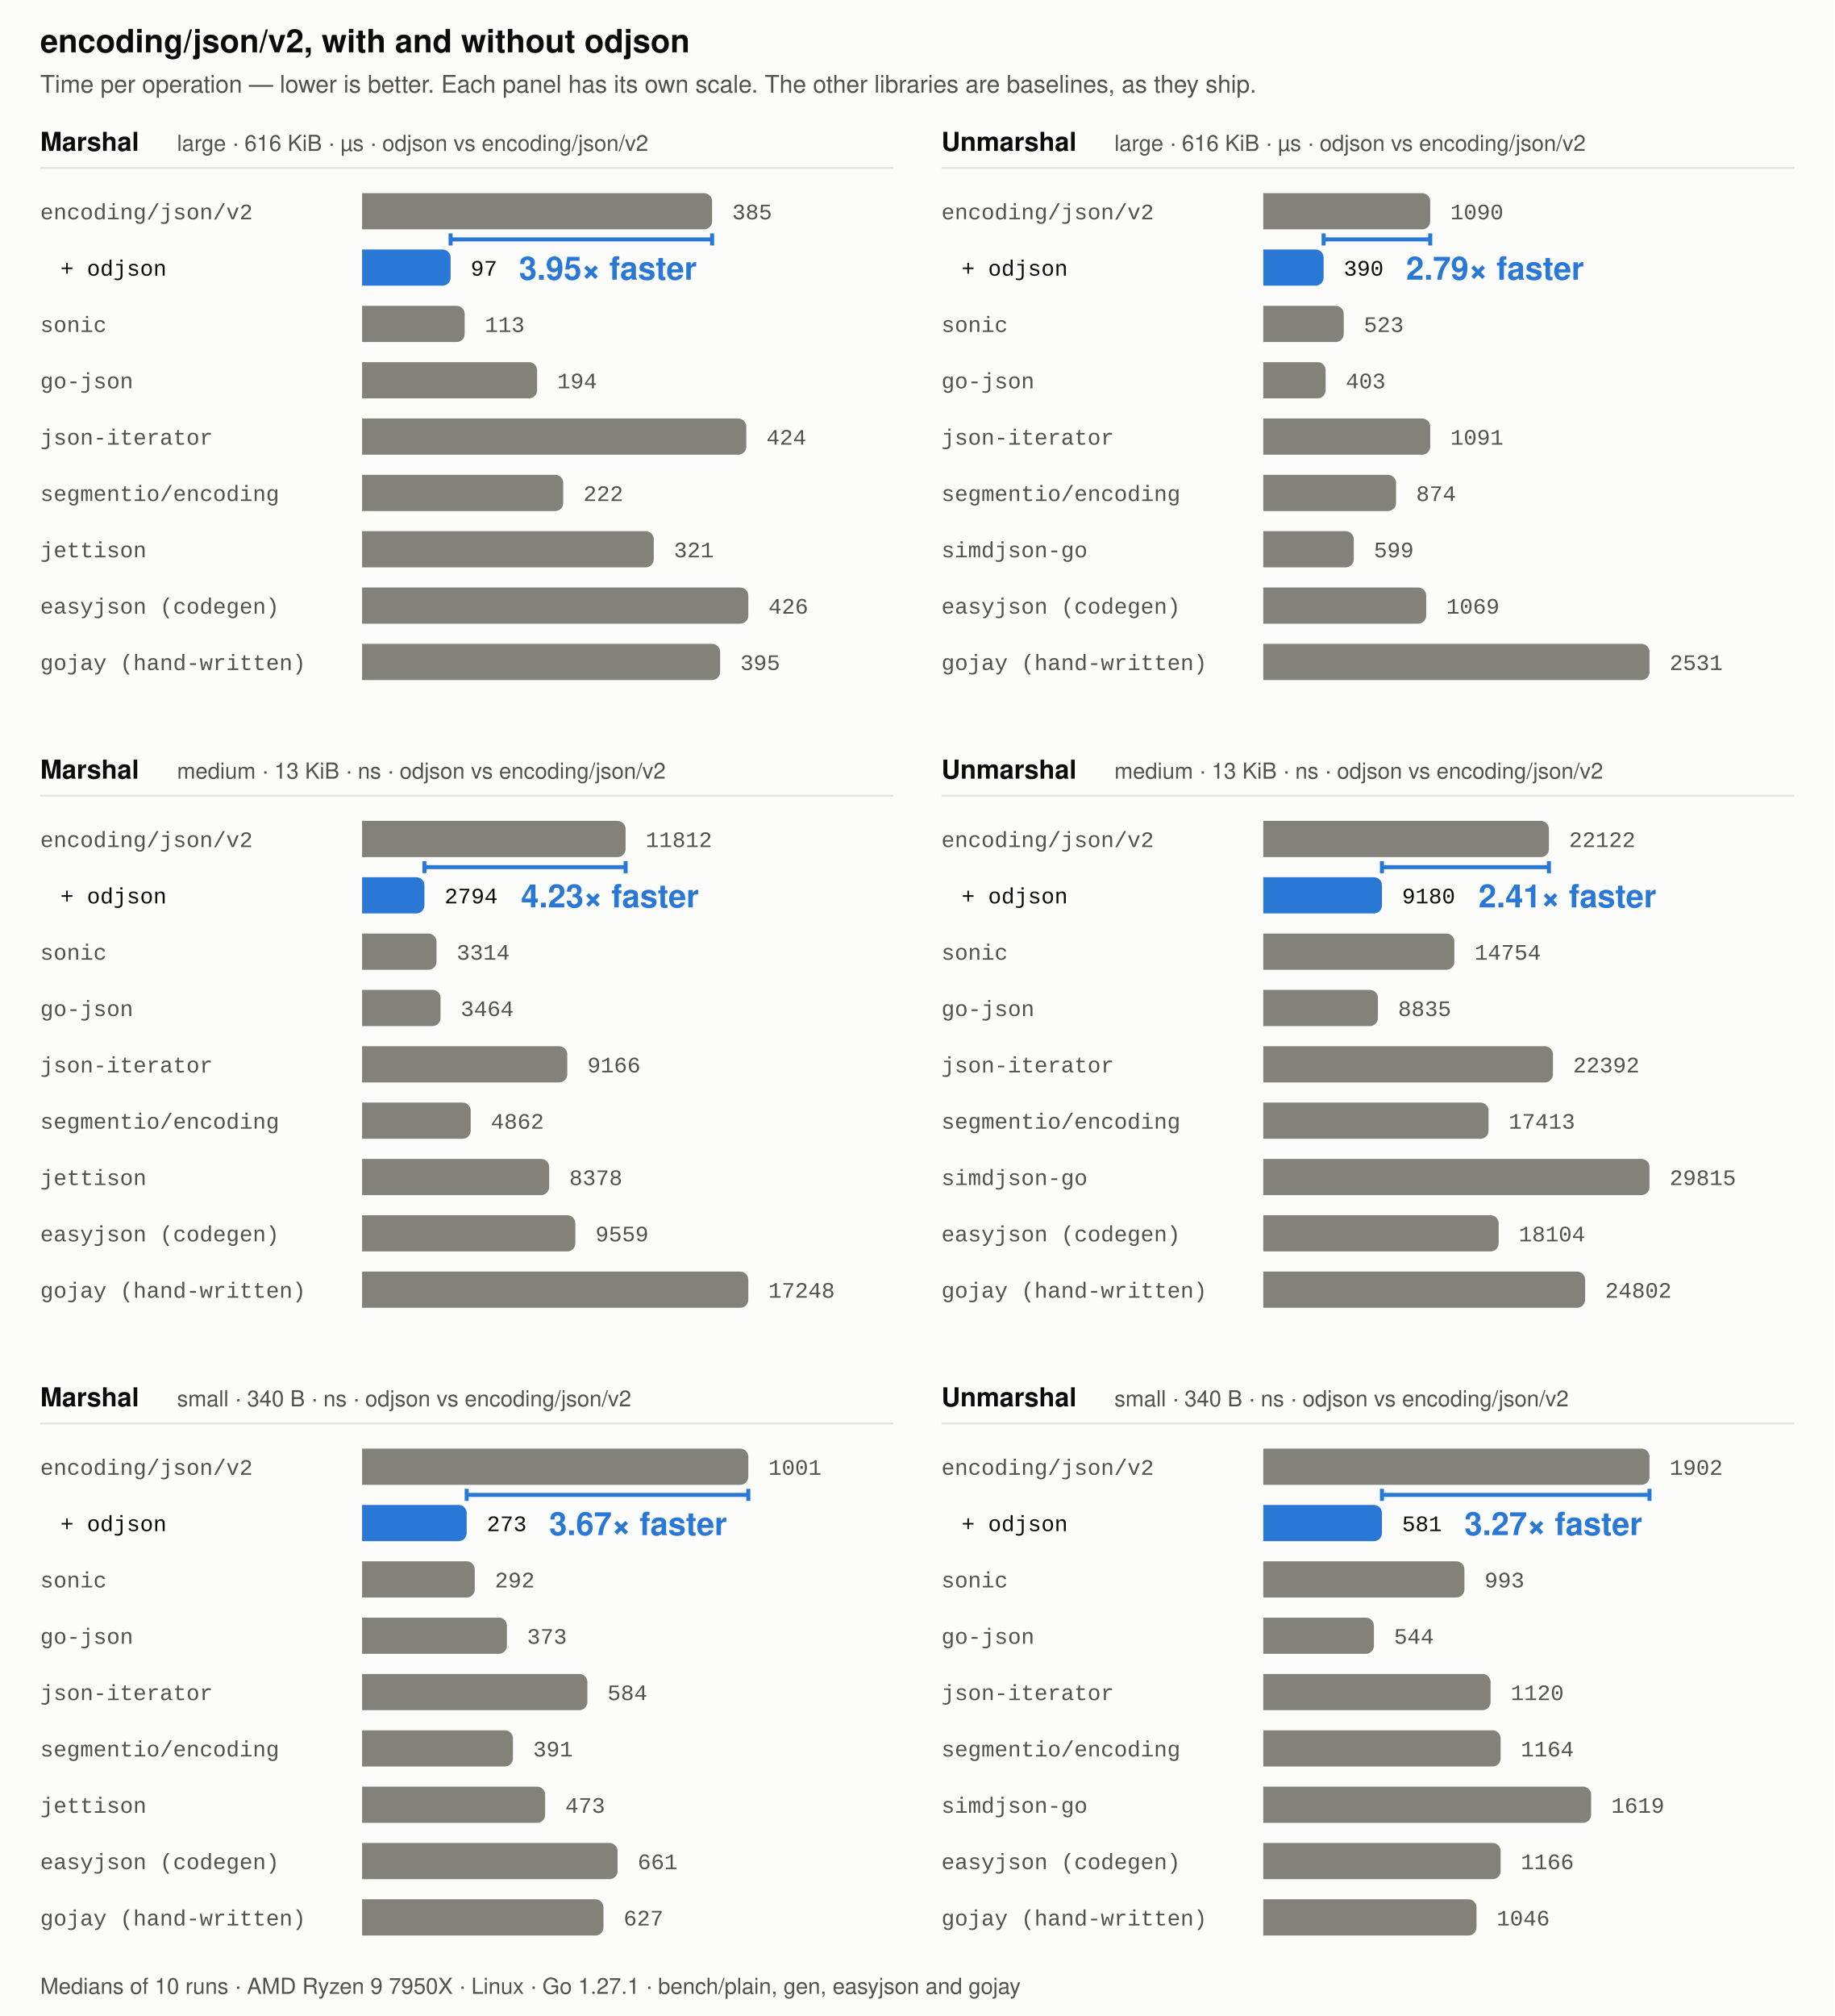
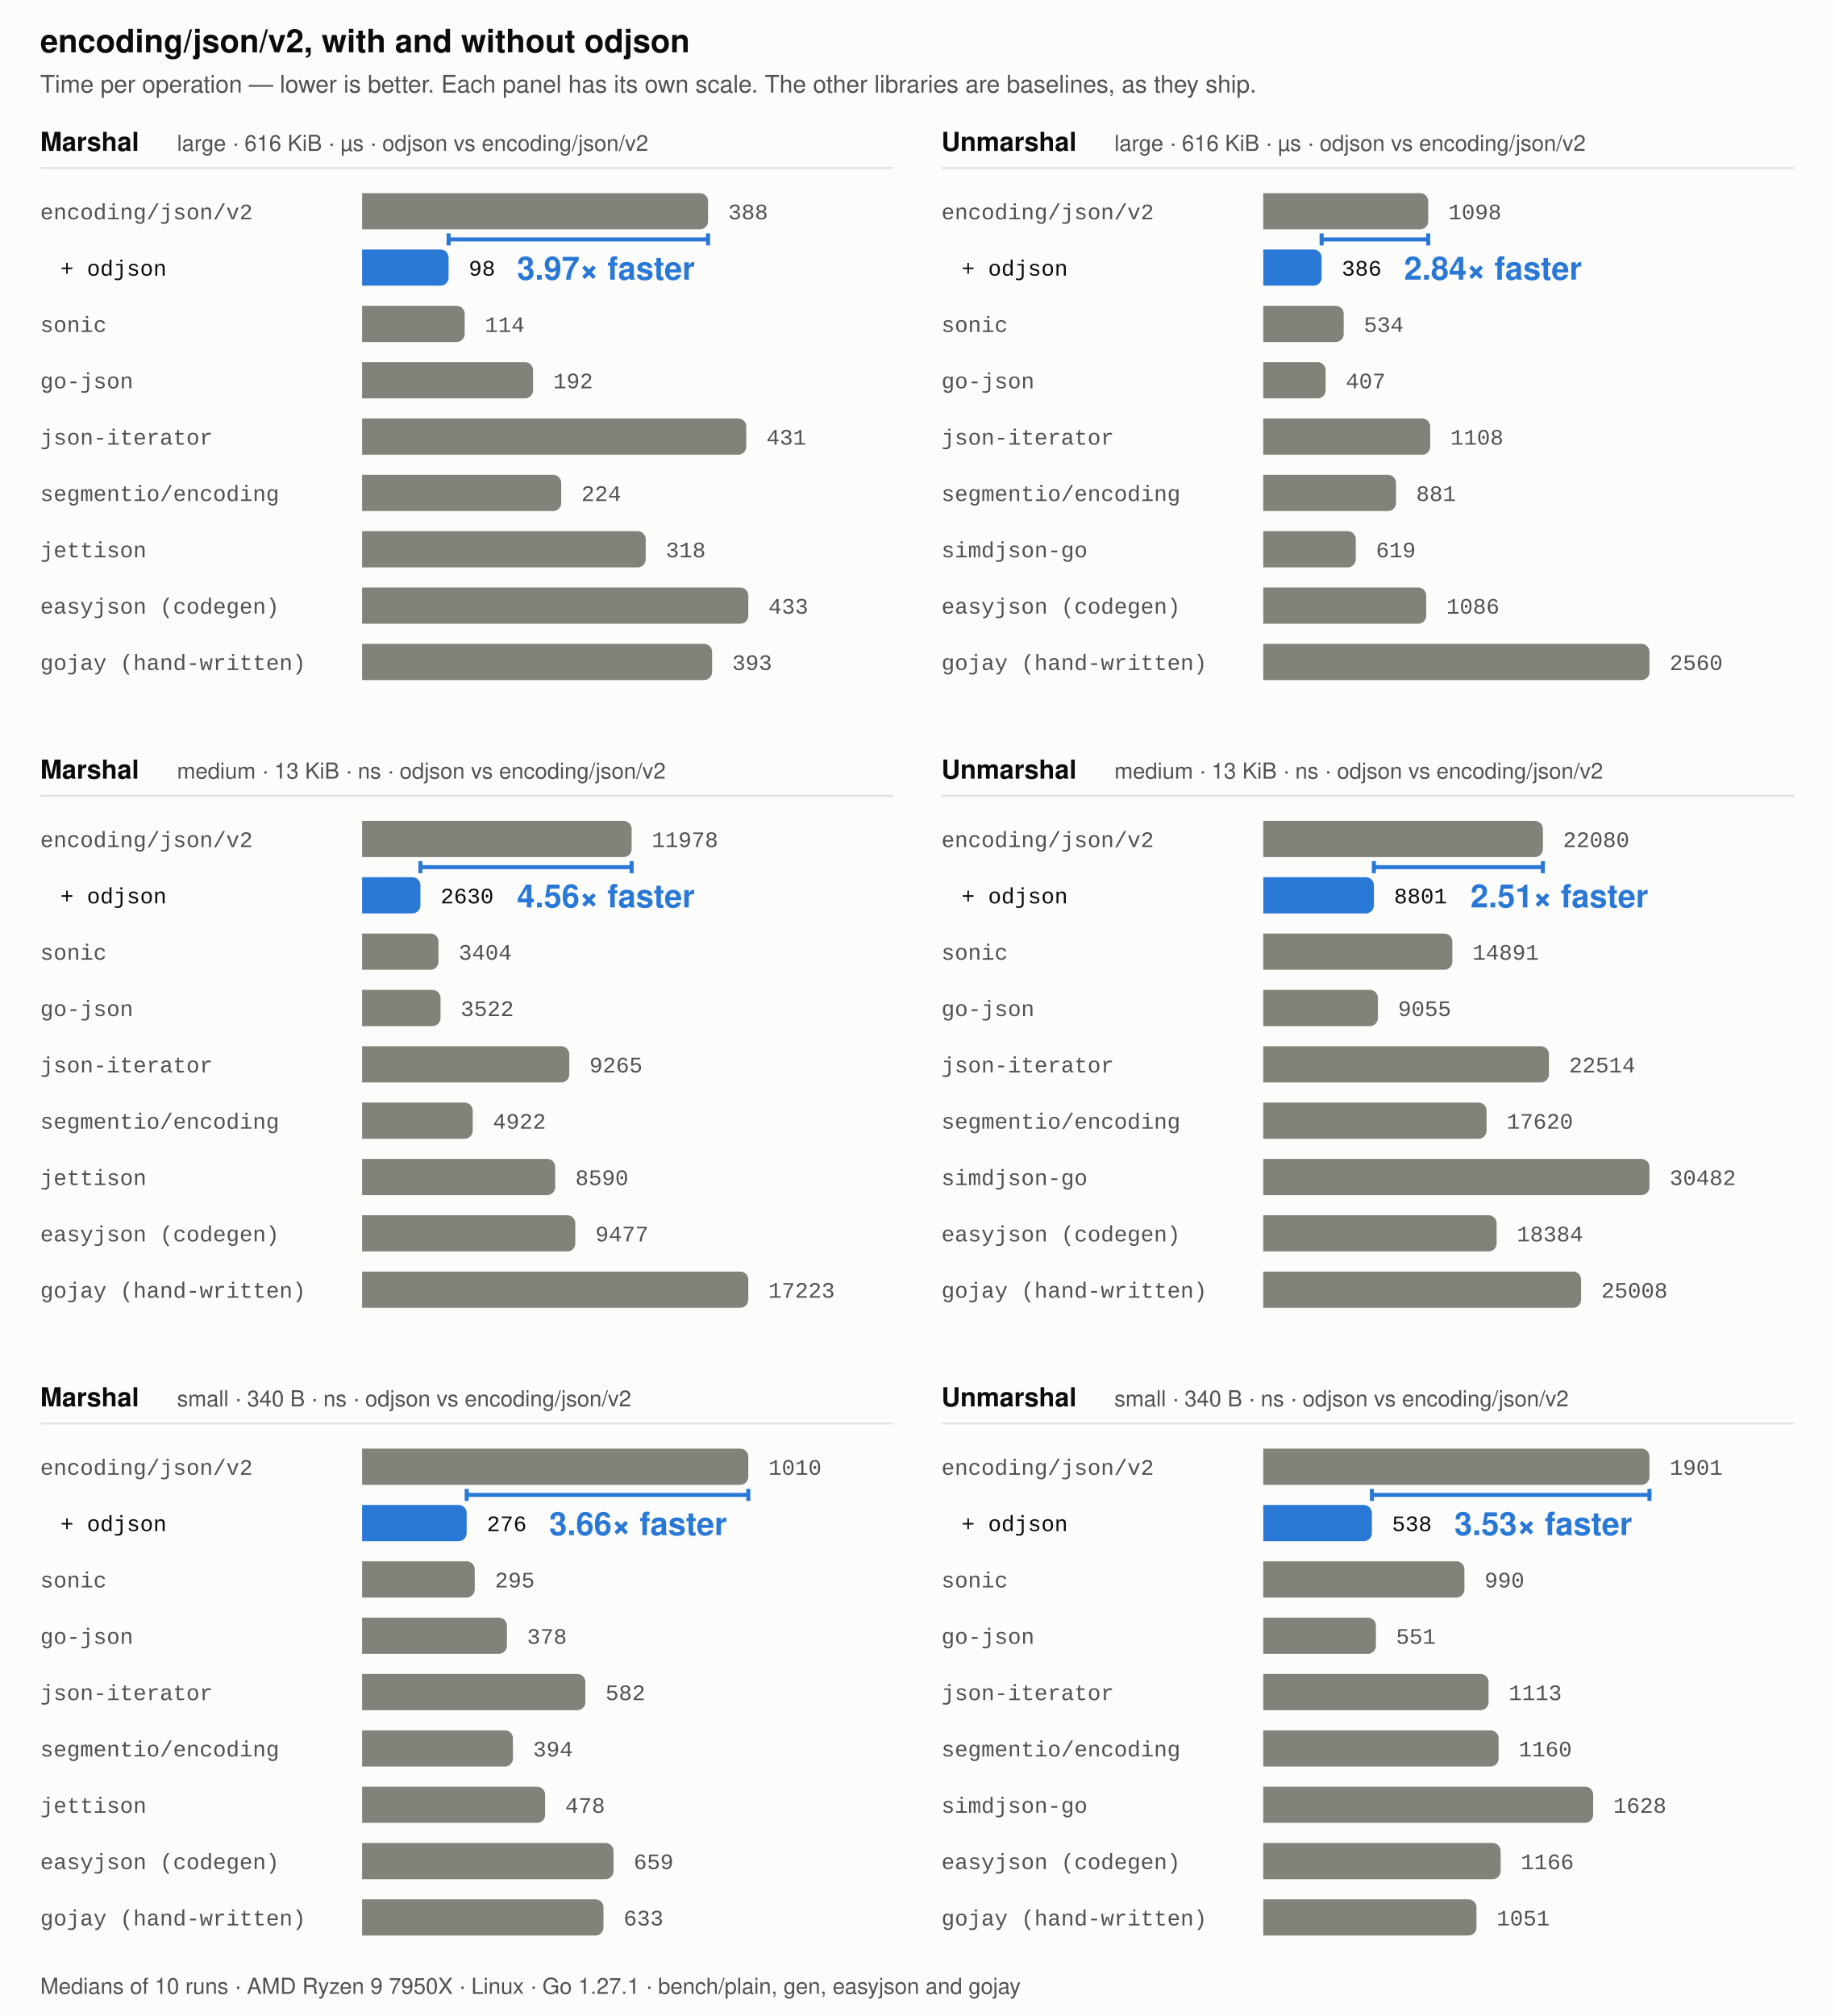
- <svg xmlns="http://www.w3.org/2000/svg" width="912" height="1002" viewBox="0 0 912 1002" role="img" aria-label="Benchmark comparison, lower is better. Marshal large · 616 KiB: encoding/json/v2 385 µs, + odjson 97 µs, sonic 113 µs, go-json 194 µs, json-iterator 424 µs, segmentio/encoding 222 µs, jettison 321 µs, easyjson (codegen) 426 µs, gojay (hand-written) 395 µs. Marshal medium · 13 KiB: encoding/json/v2 11812 ns, + odjson 2794 ns, sonic 3314 ns, go-json 3464 ns, json-iterator 9166 ns, segmentio/encoding 4862 ns, jettison 8378 ns, easyjson (codegen) 9559 ns, gojay (hand-written) 17248 ns. Marshal small · 340 B: encoding/json/v2 1001 ns, + odjson 273 ns, sonic 292 ns, go-json 373 ns, json-iterator 584 ns, segmentio/encoding 391 ns, jettison 473 ns, easyjson (codegen) 661 ns, gojay (hand-written) 627 ns. Unmarshal large · 616 KiB: encoding/json/v2 1090 µs, + odjson 390 µs, sonic 523 µs, go-json 403 µs, json-iterator 1091 µs, segmentio/encoding 874 µs, simdjson-go 599 µs, easyjson (codegen) 1069 µs, gojay (hand-written) 2531 µs. Unmarshal medium · 13 KiB: encoding/json/v2 22122 ns, + odjson 9180 ns, sonic 14754 ns, go-json 8835 ns, json-iterator 22392 ns, segmentio/encoding 17413 ns, simdjson-go 29815 ns, easyjson (codegen) 18104 ns, gojay (hand-written) 24802 ns. Unmarshal small · 340 B: encoding/json/v2 1902 ns, + odjson 581 ns, sonic 993 ns, go-json 544 ns, json-iterator 1120 ns, segmentio/encoding 1164 ns, simdjson-go 1619 ns, easyjson (codegen) 1166 ns, gojay (hand-written) 1046 ns.">
+ <svg xmlns="http://www.w3.org/2000/svg" width="912" height="1002" viewBox="0 0 912 1002" role="img" aria-label="Benchmark comparison, lower is better. Marshal large · 616 KiB: encoding/json/v2 388 µs, + odjson 98 µs, sonic 114 µs, go-json 192 µs, json-iterator 431 µs, segmentio/encoding 224 µs, jettison 318 µs, easyjson (codegen) 433 µs, gojay (hand-written) 393 µs. Marshal medium · 13 KiB: encoding/json/v2 11978 ns, + odjson 2630 ns, sonic 3404 ns, go-json 3522 ns, json-iterator 9265 ns, segmentio/encoding 4922 ns, jettison 8590 ns, easyjson (codegen) 9477 ns, gojay (hand-written) 17223 ns. Marshal small · 340 B: encoding/json/v2 1010 ns, + odjson 276 ns, sonic 295 ns, go-json 378 ns, json-iterator 582 ns, segmentio/encoding 394 ns, jettison 478 ns, easyjson (codegen) 659 ns, gojay (hand-written) 633 ns. Unmarshal large · 616 KiB: encoding/json/v2 1098 µs, + odjson 386 µs, sonic 534 µs, go-json 407 µs, json-iterator 1108 µs, segmentio/encoding 881 µs, simdjson-go 619 µs, easyjson (codegen) 1086 µs, gojay (hand-written) 2560 µs. Unmarshal medium · 13 KiB: encoding/json/v2 22080 ns, + odjson 8801 ns, sonic 14891 ns, go-json 9055 ns, json-iterator 22514 ns, segmentio/encoding 17620 ns, simdjson-go 30482 ns, easyjson (codegen) 18384 ns, gojay (hand-written) 25008 ns. Unmarshal small · 340 B: encoding/json/v2 1901 ns, + odjson 538 ns, sonic 990 ns, go-json 551 ns, json-iterator 1113 ns, segmentio/encoding 1160 ns, simdjson-go 1628 ns, easyjson (codegen) 1166 ns, gojay (hand-written) 1051 ns.">
  <style>
text{font-family:-apple-system,BlinkMacSystemFont,"Segoe UI",Helvetica,Arial,sans-serif}
.mono{font-family:ui-monospace,SFMono-Regular,Menlo,Consolas,"Liberation Mono",monospace}
.t1{fill:#0b0b0b}.t2{fill:#52514e}
</style>
  <rect width="912" height="1002" fill="#fcfcfb" />
  <text class="t1" x="20" y="26" font-size="16" font-weight="600">encoding/json/v2, with and without odjson</text>
  <text class="t2" x="20" y="46" font-size="12">Time per operation — lower is better. Each panel has its own scale. The other libraries are baselines, as they ship.</text>
  <text class="t1" x="20" y="75" font-size="13" font-weight="600">Marshal</text>
  <text class="t2" x="88" y="75" font-size="11">large · 616 KiB · µs · odjson vs encoding/json/v2</text>
  <rect x="20" y="83" width="424" height="1" fill="#e4e3df" />
  <text class="mono t2" x="20" y="109" font-size="11">encoding/json/v2</text>
-   <path d="M180 96 h170 a4 4 0 0 1 4 4 v10 a4 4 0 0 1 -4 4 h-170 z" fill="#82827a" />
-   <text class="mono t2" x="364" y="109" font-size="11">385</text>
+   <path d="M180 96 h168 a4 4 0 0 1 4 4 v10 a4 4 0 0 1 -4 4 h-168 z" fill="#82827a" />
+   <text class="mono t2" x="362" y="109" font-size="11">388</text>
  <text class="mono t1" x="30" y="137" font-size="11">+ odjson</text>
-   <path d="M180 124 h40 a4 4 0 0 1 4 4 v10 a4 4 0 0 1 -4 4 h-40 z" fill="#2a78d6" />
-   <text class="mono t1" x="234" y="137" font-size="11">97</text>
-   <path d="M224 116 v6 m0 -3 H354 m0 -3 v6" stroke="#2a78d6" stroke-width="2" fill="none" />
-   <text x="258" y="139" font-size="16" font-weight="700" fill="#2a78d6">3.95× faster</text>
+   <path d="M180 124 h39 a4 4 0 0 1 4 4 v10 a4 4 0 0 1 -4 4 h-39 z" fill="#2a78d6" />
+   <text class="mono t1" x="233" y="137" font-size="11">98</text>
+   <path d="M223 116 v6 m0 -3 H352 m0 -3 v6" stroke="#2a78d6" stroke-width="2" fill="none" />
+   <text x="257" y="139" font-size="16" font-weight="700" fill="#2a78d6">3.97× faster</text>
  <text class="mono t2" x="20" y="165" font-size="11">sonic</text>
  <path d="M180 152 h47 a4 4 0 0 1 4 4 v10 a4 4 0 0 1 -4 4 h-47 z" fill="#82827a" />
-   <text class="mono t2" x="241" y="165" font-size="11">113</text>
+   <text class="mono t2" x="241" y="165" font-size="11">114</text>
  <text class="mono t2" x="20" y="193" font-size="11">go-json</text>
-   <path d="M180 180 h83 a4 4 0 0 1 4 4 v10 a4 4 0 0 1 -4 4 h-83 z" fill="#82827a" />
-   <text class="mono t2" x="277" y="193" font-size="11">194</text>
+   <path d="M180 180 h81 a4 4 0 0 1 4 4 v10 a4 4 0 0 1 -4 4 h-81 z" fill="#82827a" />
+   <text class="mono t2" x="275" y="193" font-size="11">192</text>
  <text class="mono t2" x="20" y="221" font-size="11">json-iterator</text>
  <path d="M180 208 h187 a4 4 0 0 1 4 4 v10 a4 4 0 0 1 -4 4 h-187 z" fill="#82827a" />
-   <text class="mono t2" x="381" y="221" font-size="11">424</text>
+   <text class="mono t2" x="381" y="221" font-size="11">431</text>
  <text class="mono t2" x="20" y="249" font-size="11">segmentio/encoding</text>
-   <path d="M180 236 h96 a4 4 0 0 1 4 4 v10 a4 4 0 0 1 -4 4 h-96 z" fill="#82827a" />
-   <text class="mono t2" x="290" y="249" font-size="11">222</text>
+   <path d="M180 236 h95 a4 4 0 0 1 4 4 v10 a4 4 0 0 1 -4 4 h-95 z" fill="#82827a" />
+   <text class="mono t2" x="289" y="249" font-size="11">224</text>
  <text class="mono t2" x="20" y="277" font-size="11">jettison</text>
-   <path d="M180 264 h141 a4 4 0 0 1 4 4 v10 a4 4 0 0 1 -4 4 h-141 z" fill="#82827a" />
-   <text class="mono t2" x="335" y="277" font-size="11">321</text>
+   <path d="M180 264 h137 a4 4 0 0 1 4 4 v10 a4 4 0 0 1 -4 4 h-137 z" fill="#82827a" />
+   <text class="mono t2" x="331" y="277" font-size="11">318</text>
  <text class="mono t2" x="20" y="305" font-size="11">easyjson (codegen)</text>
  <path d="M180 292 h188 a4 4 0 0 1 4 4 v10 a4 4 0 0 1 -4 4 h-188 z" fill="#82827a" />
-   <text class="mono t2" x="382" y="305" font-size="11">426</text>
+   <text class="mono t2" x="382" y="305" font-size="11">433</text>
  <text class="mono t2" x="20" y="333" font-size="11">gojay (hand-written)</text>
-   <path d="M180 320 h174 a4 4 0 0 1 4 4 v10 a4 4 0 0 1 -4 4 h-174 z" fill="#82827a" />
-   <text class="mono t2" x="368" y="333" font-size="11">395</text>
+   <path d="M180 320 h170 a4 4 0 0 1 4 4 v10 a4 4 0 0 1 -4 4 h-170 z" fill="#82827a" />
+   <text class="mono t2" x="364" y="333" font-size="11">393</text>
  <text class="t1" x="20" y="387" font-size="13" font-weight="600">Marshal</text>
  <text class="t2" x="88" y="387" font-size="11">medium · 13 KiB · ns · odjson vs encoding/json/v2</text>
  <rect x="20" y="395" width="424" height="1" fill="#e4e3df" />
  <text class="mono t2" x="20" y="421" font-size="11">encoding/json/v2</text>
-   <path d="M180 408 h127 a4 4 0 0 1 4 4 v10 a4 4 0 0 1 -4 4 h-127 z" fill="#82827a" />
-   <text class="mono t2" x="321" y="421" font-size="11">11812</text>
+   <path d="M180 408 h130 a4 4 0 0 1 4 4 v10 a4 4 0 0 1 -4 4 h-130 z" fill="#82827a" />
+   <text class="mono t2" x="324" y="421" font-size="11">11978</text>
  <text class="mono t1" x="30" y="449" font-size="11">+ odjson</text>
-   <path d="M180 436 h27 a4 4 0 0 1 4 4 v10 a4 4 0 0 1 -4 4 h-27 z" fill="#2a78d6" />
-   <text class="mono t1" x="221" y="449" font-size="11">2794</text>
-   <path d="M211 428 v6 m0 -3 H311 m0 -3 v6" stroke="#2a78d6" stroke-width="2" fill="none" />
-   <text x="259" y="451" font-size="16" font-weight="700" fill="#2a78d6">4.23× faster</text>
+   <path d="M180 436 h25 a4 4 0 0 1 4 4 v10 a4 4 0 0 1 -4 4 h-25 z" fill="#2a78d6" />
+   <text class="mono t1" x="219" y="449" font-size="11">2630</text>
+   <path d="M209 428 v6 m0 -3 H314 m0 -3 v6" stroke="#2a78d6" stroke-width="2" fill="none" />
+   <text x="257" y="451" font-size="16" font-weight="700" fill="#2a78d6">4.56× faster</text>
  <text class="mono t2" x="20" y="477" font-size="11">sonic</text>
-   <path d="M180 464 h33 a4 4 0 0 1 4 4 v10 a4 4 0 0 1 -4 4 h-33 z" fill="#82827a" />
-   <text class="mono t2" x="227" y="477" font-size="11">3314</text>
+   <path d="M180 464 h34 a4 4 0 0 1 4 4 v10 a4 4 0 0 1 -4 4 h-34 z" fill="#82827a" />
+   <text class="mono t2" x="228" y="477" font-size="11">3404</text>
  <text class="mono t2" x="20" y="505" font-size="11">go-json</text>
  <path d="M180 492 h35 a4 4 0 0 1 4 4 v10 a4 4 0 0 1 -4 4 h-35 z" fill="#82827a" />
-   <text class="mono t2" x="229" y="505" font-size="11">3464</text>
+   <text class="mono t2" x="229" y="505" font-size="11">3522</text>
  <text class="mono t2" x="20" y="533" font-size="11">json-iterator</text>
-   <path d="M180 520 h98 a4 4 0 0 1 4 4 v10 a4 4 0 0 1 -4 4 h-98 z" fill="#82827a" />
-   <text class="mono t2" x="292" y="533" font-size="11">9166</text>
+   <path d="M180 520 h99 a4 4 0 0 1 4 4 v10 a4 4 0 0 1 -4 4 h-99 z" fill="#82827a" />
+   <text class="mono t2" x="293" y="533" font-size="11">9265</text>
  <text class="mono t2" x="20" y="561" font-size="11">segmentio/encoding</text>
-   <path d="M180 548 h50 a4 4 0 0 1 4 4 v10 a4 4 0 0 1 -4 4 h-50 z" fill="#82827a" />
-   <text class="mono t2" x="244" y="561" font-size="11">4862</text>
+   <path d="M180 548 h51 a4 4 0 0 1 4 4 v10 a4 4 0 0 1 -4 4 h-51 z" fill="#82827a" />
+   <text class="mono t2" x="245" y="561" font-size="11">4922</text>
  <text class="mono t2" x="20" y="589" font-size="11">jettison</text>
-   <path d="M180 576 h89 a4 4 0 0 1 4 4 v10 a4 4 0 0 1 -4 4 h-89 z" fill="#82827a" />
-   <text class="mono t2" x="283" y="589" font-size="11">8378</text>
+   <path d="M180 576 h92 a4 4 0 0 1 4 4 v10 a4 4 0 0 1 -4 4 h-92 z" fill="#82827a" />
+   <text class="mono t2" x="286" y="589" font-size="11">8590</text>
  <text class="mono t2" x="20" y="617" font-size="11">easyjson (codegen)</text>
  <path d="M180 604 h102 a4 4 0 0 1 4 4 v10 a4 4 0 0 1 -4 4 h-102 z" fill="#82827a" />
-   <text class="mono t2" x="296" y="617" font-size="11">9559</text>
+   <text class="mono t2" x="296" y="617" font-size="11">9477</text>
  <text class="mono t2" x="20" y="645" font-size="11">gojay (hand-written)</text>
  <path d="M180 632 h188 a4 4 0 0 1 4 4 v10 a4 4 0 0 1 -4 4 h-188 z" fill="#82827a" />
-   <text class="mono t2" x="382" y="645" font-size="11">17248</text>
+   <text class="mono t2" x="382" y="645" font-size="11">17223</text>
  <text class="t1" x="20" y="699" font-size="13" font-weight="600">Marshal</text>
  <text class="t2" x="88" y="699" font-size="11">small · 340 B · ns · odjson vs encoding/json/v2</text>
  <rect x="20" y="707" width="424" height="1" fill="#e4e3df" />
  <text class="mono t2" x="20" y="733" font-size="11">encoding/json/v2</text>
  <path d="M180 720 h188 a4 4 0 0 1 4 4 v10 a4 4 0 0 1 -4 4 h-188 z" fill="#82827a" />
-   <text class="mono t2" x="382" y="733" font-size="11">1001</text>
+   <text class="mono t2" x="382" y="733" font-size="11">1010</text>
  <text class="mono t1" x="30" y="761" font-size="11">+ odjson</text>
  <path d="M180 748 h48 a4 4 0 0 1 4 4 v10 a4 4 0 0 1 -4 4 h-48 z" fill="#2a78d6" />
-   <text class="mono t1" x="242" y="761" font-size="11">273</text>
+   <text class="mono t1" x="242" y="761" font-size="11">276</text>
  <path d="M232 740 v6 m0 -3 H372 m0 -3 v6" stroke="#2a78d6" stroke-width="2" fill="none" />
-   <text x="273" y="763" font-size="16" font-weight="700" fill="#2a78d6">3.67× faster</text>
+   <text x="273" y="763" font-size="16" font-weight="700" fill="#2a78d6">3.66× faster</text>
  <text class="mono t2" x="20" y="789" font-size="11">sonic</text>
  <path d="M180 776 h52 a4 4 0 0 1 4 4 v10 a4 4 0 0 1 -4 4 h-52 z" fill="#82827a" />
-   <text class="mono t2" x="246" y="789" font-size="11">292</text>
+   <text class="mono t2" x="246" y="789" font-size="11">295</text>
  <text class="mono t2" x="20" y="817" font-size="11">go-json</text>
  <path d="M180 804 h68 a4 4 0 0 1 4 4 v10 a4 4 0 0 1 -4 4 h-68 z" fill="#82827a" />
-   <text class="mono t2" x="262" y="817" font-size="11">373</text>
+   <text class="mono t2" x="262" y="817" font-size="11">378</text>
  <text class="mono t2" x="20" y="845" font-size="11">json-iterator</text>
-   <path d="M180 832 h108 a4 4 0 0 1 4 4 v10 a4 4 0 0 1 -4 4 h-108 z" fill="#82827a" />
-   <text class="mono t2" x="302" y="845" font-size="11">584</text>
+   <path d="M180 832 h107 a4 4 0 0 1 4 4 v10 a4 4 0 0 1 -4 4 h-107 z" fill="#82827a" />
+   <text class="mono t2" x="301" y="845" font-size="11">582</text>
  <text class="mono t2" x="20" y="873" font-size="11">segmentio/encoding</text>
  <path d="M180 860 h71 a4 4 0 0 1 4 4 v10 a4 4 0 0 1 -4 4 h-71 z" fill="#82827a" />
-   <text class="mono t2" x="265" y="873" font-size="11">391</text>
+   <text class="mono t2" x="265" y="873" font-size="11">394</text>
  <text class="mono t2" x="20" y="901" font-size="11">jettison</text>
  <path d="M180 888 h87 a4 4 0 0 1 4 4 v10 a4 4 0 0 1 -4 4 h-87 z" fill="#82827a" />
-   <text class="mono t2" x="281" y="901" font-size="11">473</text>
+   <text class="mono t2" x="281" y="901" font-size="11">478</text>
  <text class="mono t2" x="20" y="929" font-size="11">easyjson (codegen)</text>
-   <path d="M180 916 h123 a4 4 0 0 1 4 4 v10 a4 4 0 0 1 -4 4 h-123 z" fill="#82827a" />
-   <text class="mono t2" x="317" y="929" font-size="11">661</text>
+   <path d="M180 916 h121 a4 4 0 0 1 4 4 v10 a4 4 0 0 1 -4 4 h-121 z" fill="#82827a" />
+   <text class="mono t2" x="315" y="929" font-size="11">659</text>
  <text class="mono t2" x="20" y="957" font-size="11">gojay (hand-written)</text>
  <path d="M180 944 h116 a4 4 0 0 1 4 4 v10 a4 4 0 0 1 -4 4 h-116 z" fill="#82827a" />
-   <text class="mono t2" x="310" y="957" font-size="11">627</text>
+   <text class="mono t2" x="310" y="957" font-size="11">633</text>
  <text class="t1" x="468" y="75" font-size="13" font-weight="600">Unmarshal</text>
  <text class="t2" x="554" y="75" font-size="11">large · 616 KiB · µs · odjson vs encoding/json/v2</text>
  <rect x="468" y="83" width="424" height="1" fill="#e4e3df" />
  <text class="mono t2" x="468" y="109" font-size="11">encoding/json/v2</text>
-   <path d="M628 96 h79 a4 4 0 0 1 4 4 v10 a4 4 0 0 1 -4 4 h-79 z" fill="#82827a" />
-   <text class="mono t2" x="721" y="109" font-size="11">1090</text>
+   <path d="M628 96 h78 a4 4 0 0 1 4 4 v10 a4 4 0 0 1 -4 4 h-78 z" fill="#82827a" />
+   <text class="mono t2" x="720" y="109" font-size="11">1098</text>
  <text class="mono t1" x="478" y="137" font-size="11">+ odjson</text>
-   <path d="M628 124 h26 a4 4 0 0 1 4 4 v10 a4 4 0 0 1 -4 4 h-26 z" fill="#2a78d6" />
-   <text class="mono t1" x="668" y="137" font-size="11">390</text>
-   <path d="M658 116 v6 m0 -3 H711 m0 -3 v6" stroke="#2a78d6" stroke-width="2" fill="none" />
-   <text x="699" y="139" font-size="16" font-weight="700" fill="#2a78d6">2.79× faster</text>
+   <path d="M628 124 h25 a4 4 0 0 1 4 4 v10 a4 4 0 0 1 -4 4 h-25 z" fill="#2a78d6" />
+   <text class="mono t1" x="667" y="137" font-size="11">386</text>
+   <path d="M657 116 v6 m0 -3 H710 m0 -3 v6" stroke="#2a78d6" stroke-width="2" fill="none" />
+   <text x="698" y="139" font-size="16" font-weight="700" fill="#2a78d6">2.84× faster</text>
  <text class="mono t2" x="468" y="165" font-size="11">sonic</text>
  <path d="M628 152 h36 a4 4 0 0 1 4 4 v10 a4 4 0 0 1 -4 4 h-36 z" fill="#82827a" />
-   <text class="mono t2" x="678" y="165" font-size="11">523</text>
+   <text class="mono t2" x="678" y="165" font-size="11">534</text>
  <text class="mono t2" x="468" y="193" font-size="11">go-json</text>
  <path d="M628 180 h27 a4 4 0 0 1 4 4 v10 a4 4 0 0 1 -4 4 h-27 z" fill="#82827a" />
-   <text class="mono t2" x="669" y="193" font-size="11">403</text>
+   <text class="mono t2" x="669" y="193" font-size="11">407</text>
  <text class="mono t2" x="468" y="221" font-size="11">json-iterator</text>
  <path d="M628 208 h79 a4 4 0 0 1 4 4 v10 a4 4 0 0 1 -4 4 h-79 z" fill="#82827a" />
-   <text class="mono t2" x="721" y="221" font-size="11">1091</text>
+   <text class="mono t2" x="721" y="221" font-size="11">1108</text>
  <text class="mono t2" x="468" y="249" font-size="11">segmentio/encoding</text>
  <path d="M628 236 h62 a4 4 0 0 1 4 4 v10 a4 4 0 0 1 -4 4 h-62 z" fill="#82827a" />
-   <text class="mono t2" x="704" y="249" font-size="11">874</text>
+   <text class="mono t2" x="704" y="249" font-size="11">881</text>
  <text class="mono t2" x="468" y="277" font-size="11">simdjson-go</text>
-   <path d="M628 264 h41 a4 4 0 0 1 4 4 v10 a4 4 0 0 1 -4 4 h-41 z" fill="#82827a" />
-   <text class="mono t2" x="683" y="277" font-size="11">599</text>
+   <path d="M628 264 h42 a4 4 0 0 1 4 4 v10 a4 4 0 0 1 -4 4 h-42 z" fill="#82827a" />
+   <text class="mono t2" x="684" y="277" font-size="11">619</text>
  <text class="mono t2" x="468" y="305" font-size="11">easyjson (codegen)</text>
  <path d="M628 292 h77 a4 4 0 0 1 4 4 v10 a4 4 0 0 1 -4 4 h-77 z" fill="#82827a" />
-   <text class="mono t2" x="719" y="305" font-size="11">1069</text>
+   <text class="mono t2" x="719" y="305" font-size="11">1086</text>
  <text class="mono t2" x="468" y="333" font-size="11">gojay (hand-written)</text>
  <path d="M628 320 h188 a4 4 0 0 1 4 4 v10 a4 4 0 0 1 -4 4 h-188 z" fill="#82827a" />
-   <text class="mono t2" x="830" y="333" font-size="11">2531</text>
+   <text class="mono t2" x="830" y="333" font-size="11">2560</text>
  <text class="t1" x="468" y="387" font-size="13" font-weight="600">Unmarshal</text>
  <text class="t2" x="554" y="387" font-size="11">medium · 13 KiB · ns · odjson vs encoding/json/v2</text>
  <rect x="468" y="395" width="424" height="1" fill="#e4e3df" />
  <text class="mono t2" x="468" y="421" font-size="11">encoding/json/v2</text>
-   <path d="M628 408 h138 a4 4 0 0 1 4 4 v10 a4 4 0 0 1 -4 4 h-138 z" fill="#82827a" />
-   <text class="mono t2" x="780" y="421" font-size="11">22122</text>
+   <path d="M628 408 h135 a4 4 0 0 1 4 4 v10 a4 4 0 0 1 -4 4 h-135 z" fill="#82827a" />
+   <text class="mono t2" x="777" y="421" font-size="11">22080</text>
  <text class="mono t1" x="478" y="449" font-size="11">+ odjson</text>
-   <path d="M628 436 h55 a4 4 0 0 1 4 4 v10 a4 4 0 0 1 -4 4 h-55 z" fill="#2a78d6" />
-   <text class="mono t1" x="697" y="449" font-size="11">9180</text>
-   <path d="M687 428 v6 m0 -3 H770 m0 -3 v6" stroke="#2a78d6" stroke-width="2" fill="none" />
-   <text x="735" y="451" font-size="16" font-weight="700" fill="#2a78d6">2.41× faster</text>
+   <path d="M628 436 h51 a4 4 0 0 1 4 4 v10 a4 4 0 0 1 -4 4 h-51 z" fill="#2a78d6" />
+   <text class="mono t1" x="693" y="449" font-size="11">8801</text>
+   <path d="M683 428 v6 m0 -3 H767 m0 -3 v6" stroke="#2a78d6" stroke-width="2" fill="none" />
+   <text x="731" y="451" font-size="16" font-weight="700" fill="#2a78d6">2.51× faster</text>
  <text class="mono t2" x="468" y="477" font-size="11">sonic</text>
-   <path d="M628 464 h91 a4 4 0 0 1 4 4 v10 a4 4 0 0 1 -4 4 h-91 z" fill="#82827a" />
-   <text class="mono t2" x="733" y="477" font-size="11">14754</text>
+   <path d="M628 464 h90 a4 4 0 0 1 4 4 v10 a4 4 0 0 1 -4 4 h-90 z" fill="#82827a" />
+   <text class="mono t2" x="732" y="477" font-size="11">14891</text>
  <text class="mono t2" x="468" y="505" font-size="11">go-json</text>
  <path d="M628 492 h53 a4 4 0 0 1 4 4 v10 a4 4 0 0 1 -4 4 h-53 z" fill="#82827a" />
-   <text class="mono t2" x="695" y="505" font-size="11">8835</text>
+   <text class="mono t2" x="695" y="505" font-size="11">9055</text>
  <text class="mono t2" x="468" y="533" font-size="11">json-iterator</text>
-   <path d="M628 520 h140 a4 4 0 0 1 4 4 v10 a4 4 0 0 1 -4 4 h-140 z" fill="#82827a" />
-   <text class="mono t2" x="782" y="533" font-size="11">22392</text>
+   <path d="M628 520 h138 a4 4 0 0 1 4 4 v10 a4 4 0 0 1 -4 4 h-138 z" fill="#82827a" />
+   <text class="mono t2" x="780" y="533" font-size="11">22514</text>
  <text class="mono t2" x="468" y="561" font-size="11">segmentio/encoding</text>
-   <path d="M628 548 h108 a4 4 0 0 1 4 4 v10 a4 4 0 0 1 -4 4 h-108 z" fill="#82827a" />
-   <text class="mono t2" x="750" y="561" font-size="11">17413</text>
+   <path d="M628 548 h107 a4 4 0 0 1 4 4 v10 a4 4 0 0 1 -4 4 h-107 z" fill="#82827a" />
+   <text class="mono t2" x="749" y="561" font-size="11">17620</text>
  <text class="mono t2" x="468" y="589" font-size="11">simdjson-go</text>
  <path d="M628 576 h188 a4 4 0 0 1 4 4 v10 a4 4 0 0 1 -4 4 h-188 z" fill="#82827a" />
-   <text class="mono t2" x="830" y="589" font-size="11">29815</text>
+   <text class="mono t2" x="830" y="589" font-size="11">30482</text>
  <text class="mono t2" x="468" y="617" font-size="11">easyjson (codegen)</text>
-   <path d="M628 604 h113 a4 4 0 0 1 4 4 v10 a4 4 0 0 1 -4 4 h-113 z" fill="#82827a" />
-   <text class="mono t2" x="755" y="617" font-size="11">18104</text>
+   <path d="M628 604 h112 a4 4 0 0 1 4 4 v10 a4 4 0 0 1 -4 4 h-112 z" fill="#82827a" />
+   <text class="mono t2" x="754" y="617" font-size="11">18384</text>
  <text class="mono t2" x="468" y="645" font-size="11">gojay (hand-written)</text>
-   <path d="M628 632 h156 a4 4 0 0 1 4 4 v10 a4 4 0 0 1 -4 4 h-156 z" fill="#82827a" />
-   <text class="mono t2" x="798" y="645" font-size="11">24802</text>
+   <path d="M628 632 h154 a4 4 0 0 1 4 4 v10 a4 4 0 0 1 -4 4 h-154 z" fill="#82827a" />
+   <text class="mono t2" x="796" y="645" font-size="11">25008</text>
  <text class="t1" x="468" y="699" font-size="13" font-weight="600">Unmarshal</text>
  <text class="t2" x="554" y="699" font-size="11">small · 340 B · ns · odjson vs encoding/json/v2</text>
  <rect x="468" y="707" width="424" height="1" fill="#e4e3df" />
  <text class="mono t2" x="468" y="733" font-size="11">encoding/json/v2</text>
  <path d="M628 720 h188 a4 4 0 0 1 4 4 v10 a4 4 0 0 1 -4 4 h-188 z" fill="#82827a" />
-   <text class="mono t2" x="830" y="733" font-size="11">1902</text>
+   <text class="mono t2" x="830" y="733" font-size="11">1901</text>
  <text class="mono t1" x="478" y="761" font-size="11">+ odjson</text>
-   <path d="M628 748 h55 a4 4 0 0 1 4 4 v10 a4 4 0 0 1 -4 4 h-55 z" fill="#2a78d6" />
-   <text class="mono t1" x="697" y="761" font-size="11">581</text>
-   <path d="M687 740 v6 m0 -3 H820 m0 -3 v6" stroke="#2a78d6" stroke-width="2" fill="none" />
-   <text x="728" y="763" font-size="16" font-weight="700" fill="#2a78d6">3.27× faster</text>
+   <path d="M628 748 h50 a4 4 0 0 1 4 4 v10 a4 4 0 0 1 -4 4 h-50 z" fill="#2a78d6" />
+   <text class="mono t1" x="692" y="761" font-size="11">538</text>
+   <path d="M682 740 v6 m0 -3 H820 m0 -3 v6" stroke="#2a78d6" stroke-width="2" fill="none" />
+   <text x="723" y="763" font-size="16" font-weight="700" fill="#2a78d6">3.53× faster</text>
  <text class="mono t2" x="468" y="789" font-size="11">sonic</text>
  <path d="M628 776 h96 a4 4 0 0 1 4 4 v10 a4 4 0 0 1 -4 4 h-96 z" fill="#82827a" />
-   <text class="mono t2" x="738" y="789" font-size="11">993</text>
+   <text class="mono t2" x="738" y="789" font-size="11">990</text>
  <text class="mono t2" x="468" y="817" font-size="11">go-json</text>
-   <path d="M628 804 h51 a4 4 0 0 1 4 4 v10 a4 4 0 0 1 -4 4 h-51 z" fill="#82827a" />
-   <text class="mono t2" x="693" y="817" font-size="11">544</text>
+   <path d="M628 804 h52 a4 4 0 0 1 4 4 v10 a4 4 0 0 1 -4 4 h-52 z" fill="#82827a" />
+   <text class="mono t2" x="694" y="817" font-size="11">551</text>
  <text class="mono t2" x="468" y="845" font-size="11">json-iterator</text>
-   <path d="M628 832 h109 a4 4 0 0 1 4 4 v10 a4 4 0 0 1 -4 4 h-109 z" fill="#82827a" />
-   <text class="mono t2" x="751" y="845" font-size="11">1120</text>
+   <path d="M628 832 h108 a4 4 0 0 1 4 4 v10 a4 4 0 0 1 -4 4 h-108 z" fill="#82827a" />
+   <text class="mono t2" x="750" y="845" font-size="11">1113</text>
  <text class="mono t2" x="468" y="873" font-size="11">segmentio/encoding</text>
-   <path d="M628 860 h114 a4 4 0 0 1 4 4 v10 a4 4 0 0 1 -4 4 h-114 z" fill="#82827a" />
-   <text class="mono t2" x="756" y="873" font-size="11">1164</text>
+   <path d="M628 860 h113 a4 4 0 0 1 4 4 v10 a4 4 0 0 1 -4 4 h-113 z" fill="#82827a" />
+   <text class="mono t2" x="755" y="873" font-size="11">1160</text>
  <text class="mono t2" x="468" y="901" font-size="11">simdjson-go</text>
-   <path d="M628 888 h159 a4 4 0 0 1 4 4 v10 a4 4 0 0 1 -4 4 h-159 z" fill="#82827a" />
-   <text class="mono t2" x="801" y="901" font-size="11">1619</text>
+   <path d="M628 888 h160 a4 4 0 0 1 4 4 v10 a4 4 0 0 1 -4 4 h-160 z" fill="#82827a" />
+   <text class="mono t2" x="802" y="901" font-size="11">1628</text>
  <text class="mono t2" x="468" y="929" font-size="11">easyjson (codegen)</text>
  <path d="M628 916 h114 a4 4 0 0 1 4 4 v10 a4 4 0 0 1 -4 4 h-114 z" fill="#82827a" />
  <text class="mono t2" x="756" y="929" font-size="11">1166</text>
  <text class="mono t2" x="468" y="957" font-size="11">gojay (hand-written)</text>
  <path d="M628 944 h102 a4 4 0 0 1 4 4 v10 a4 4 0 0 1 -4 4 h-102 z" fill="#82827a" />
-   <text class="mono t2" x="744" y="957" font-size="11">1046</text>
+   <text class="mono t2" x="744" y="957" font-size="11">1051</text>
  <text class="t2" x="20" y="991" font-size="11">Medians of 10 runs · AMD Ryzen 9 7950X · Linux · Go 1.27.1 · bench/plain, gen, easyjson and gojay</text>
</svg>
